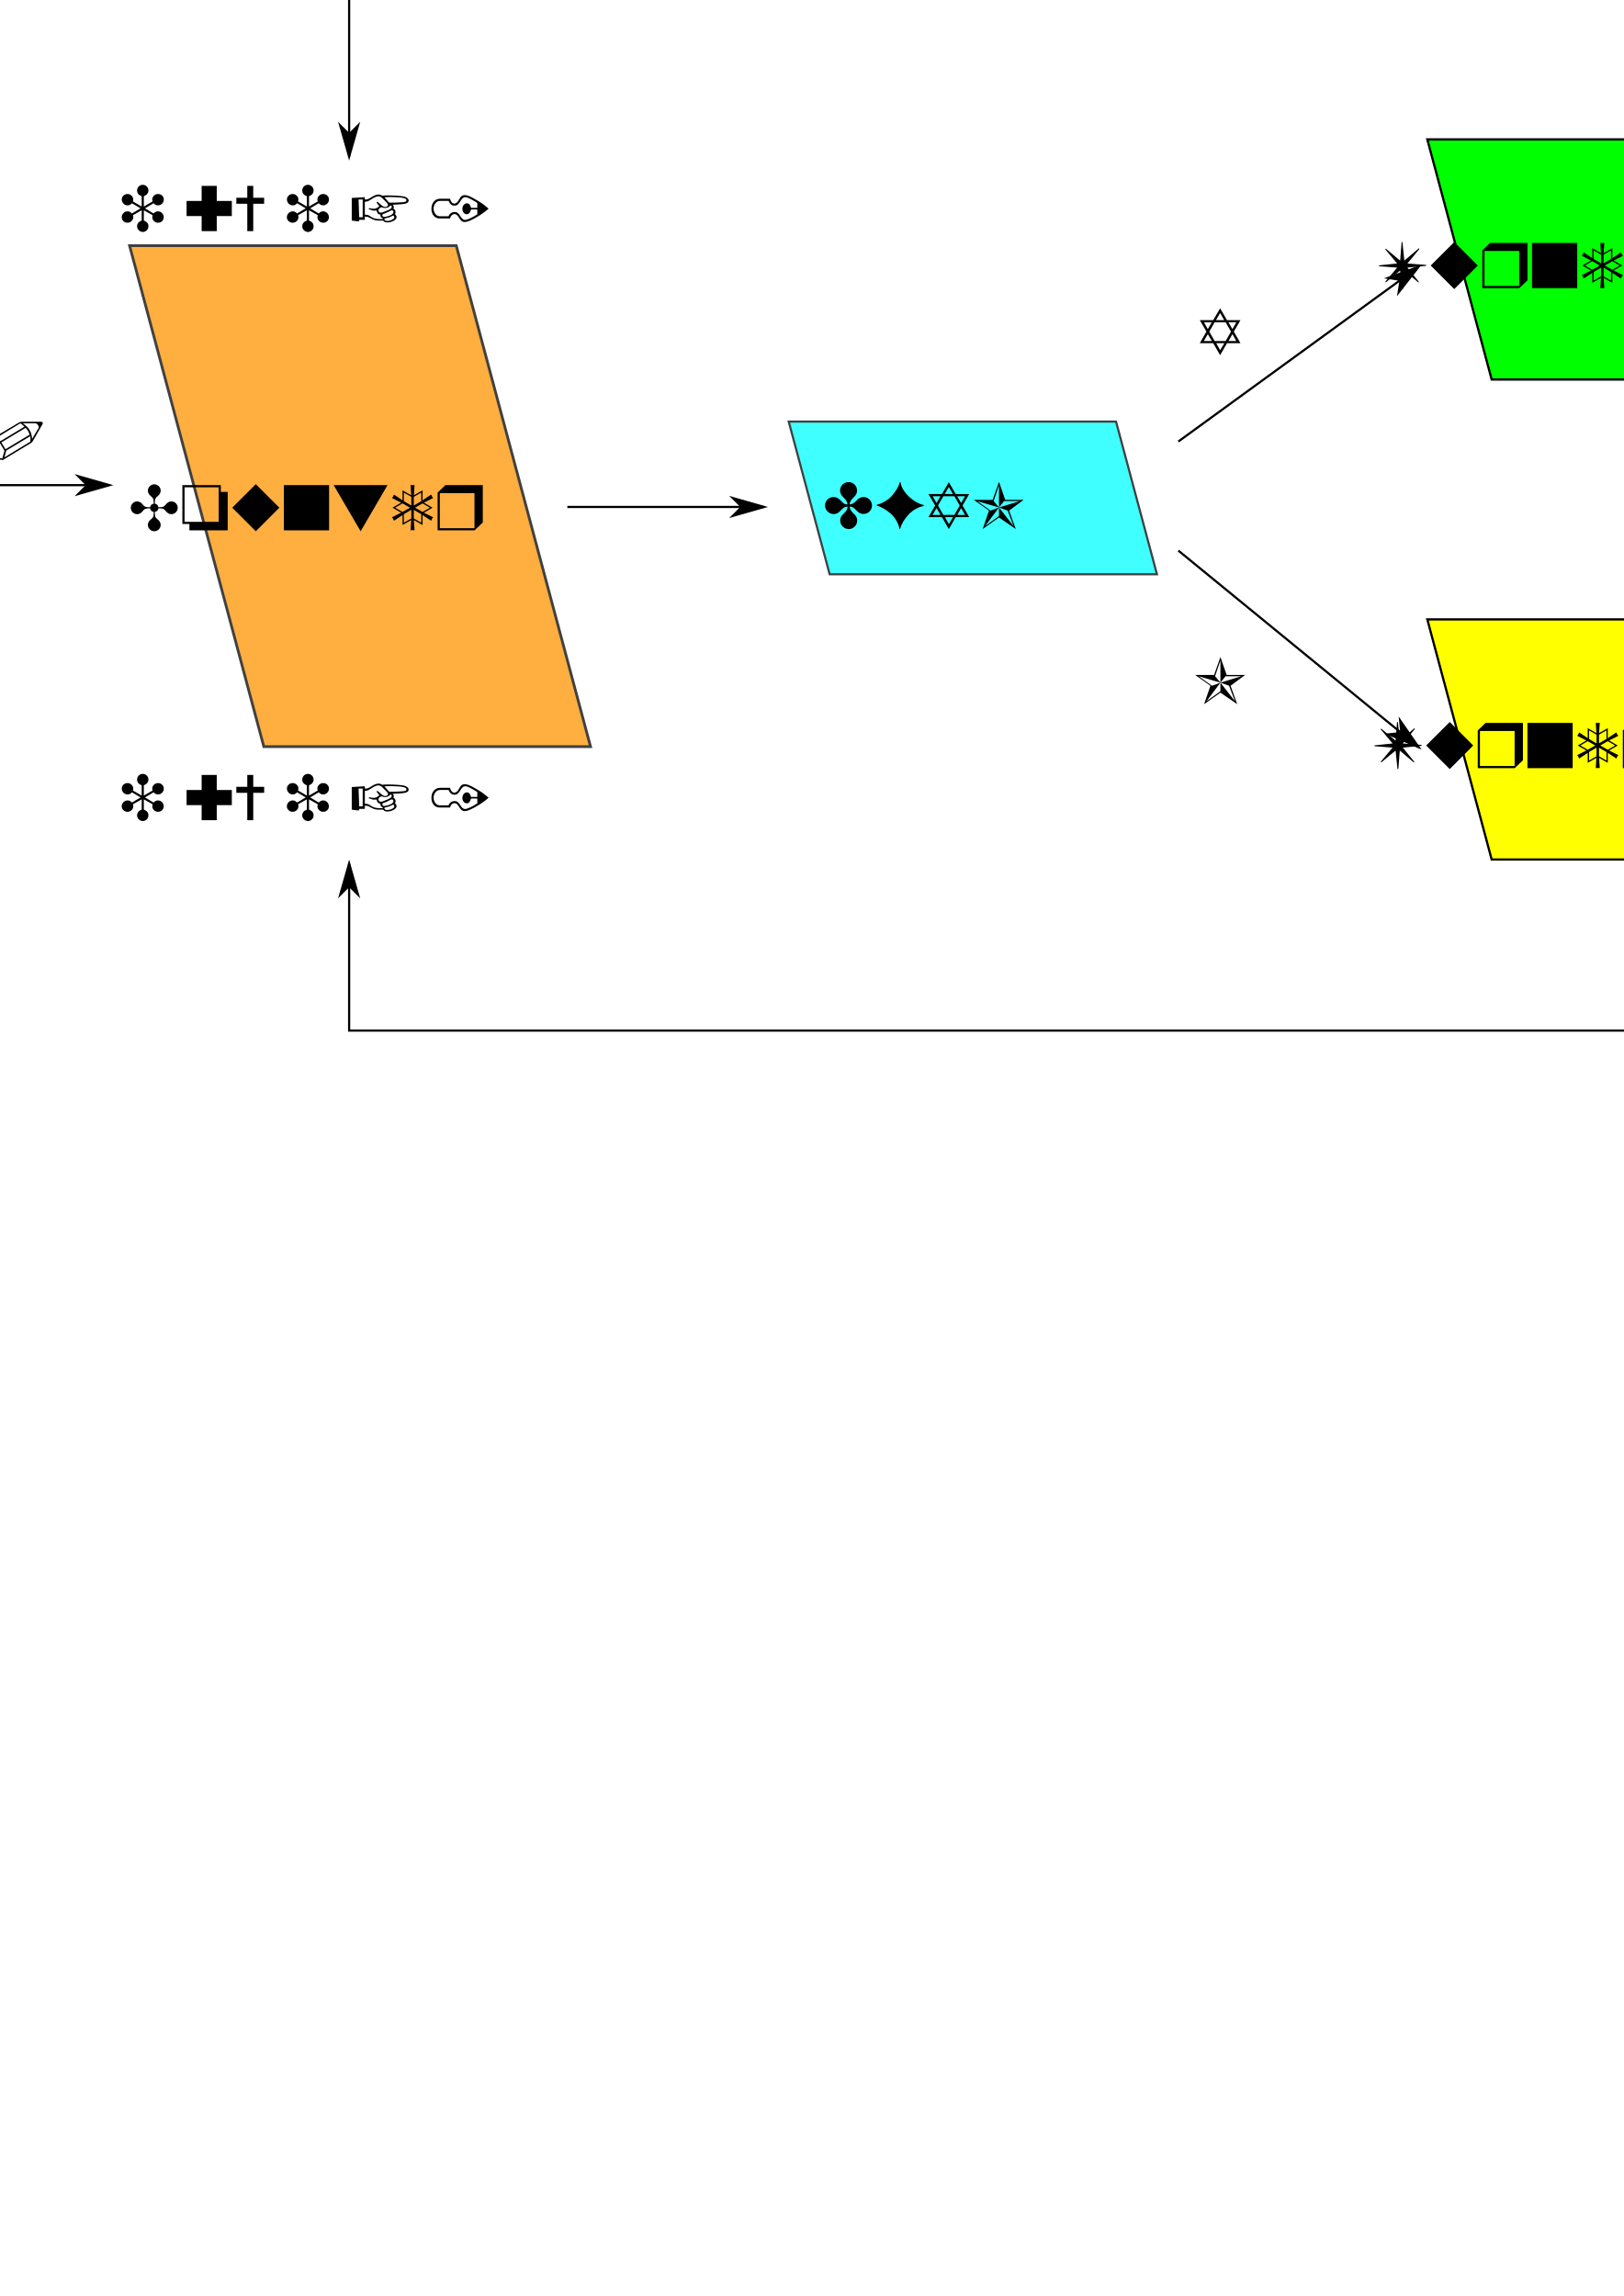
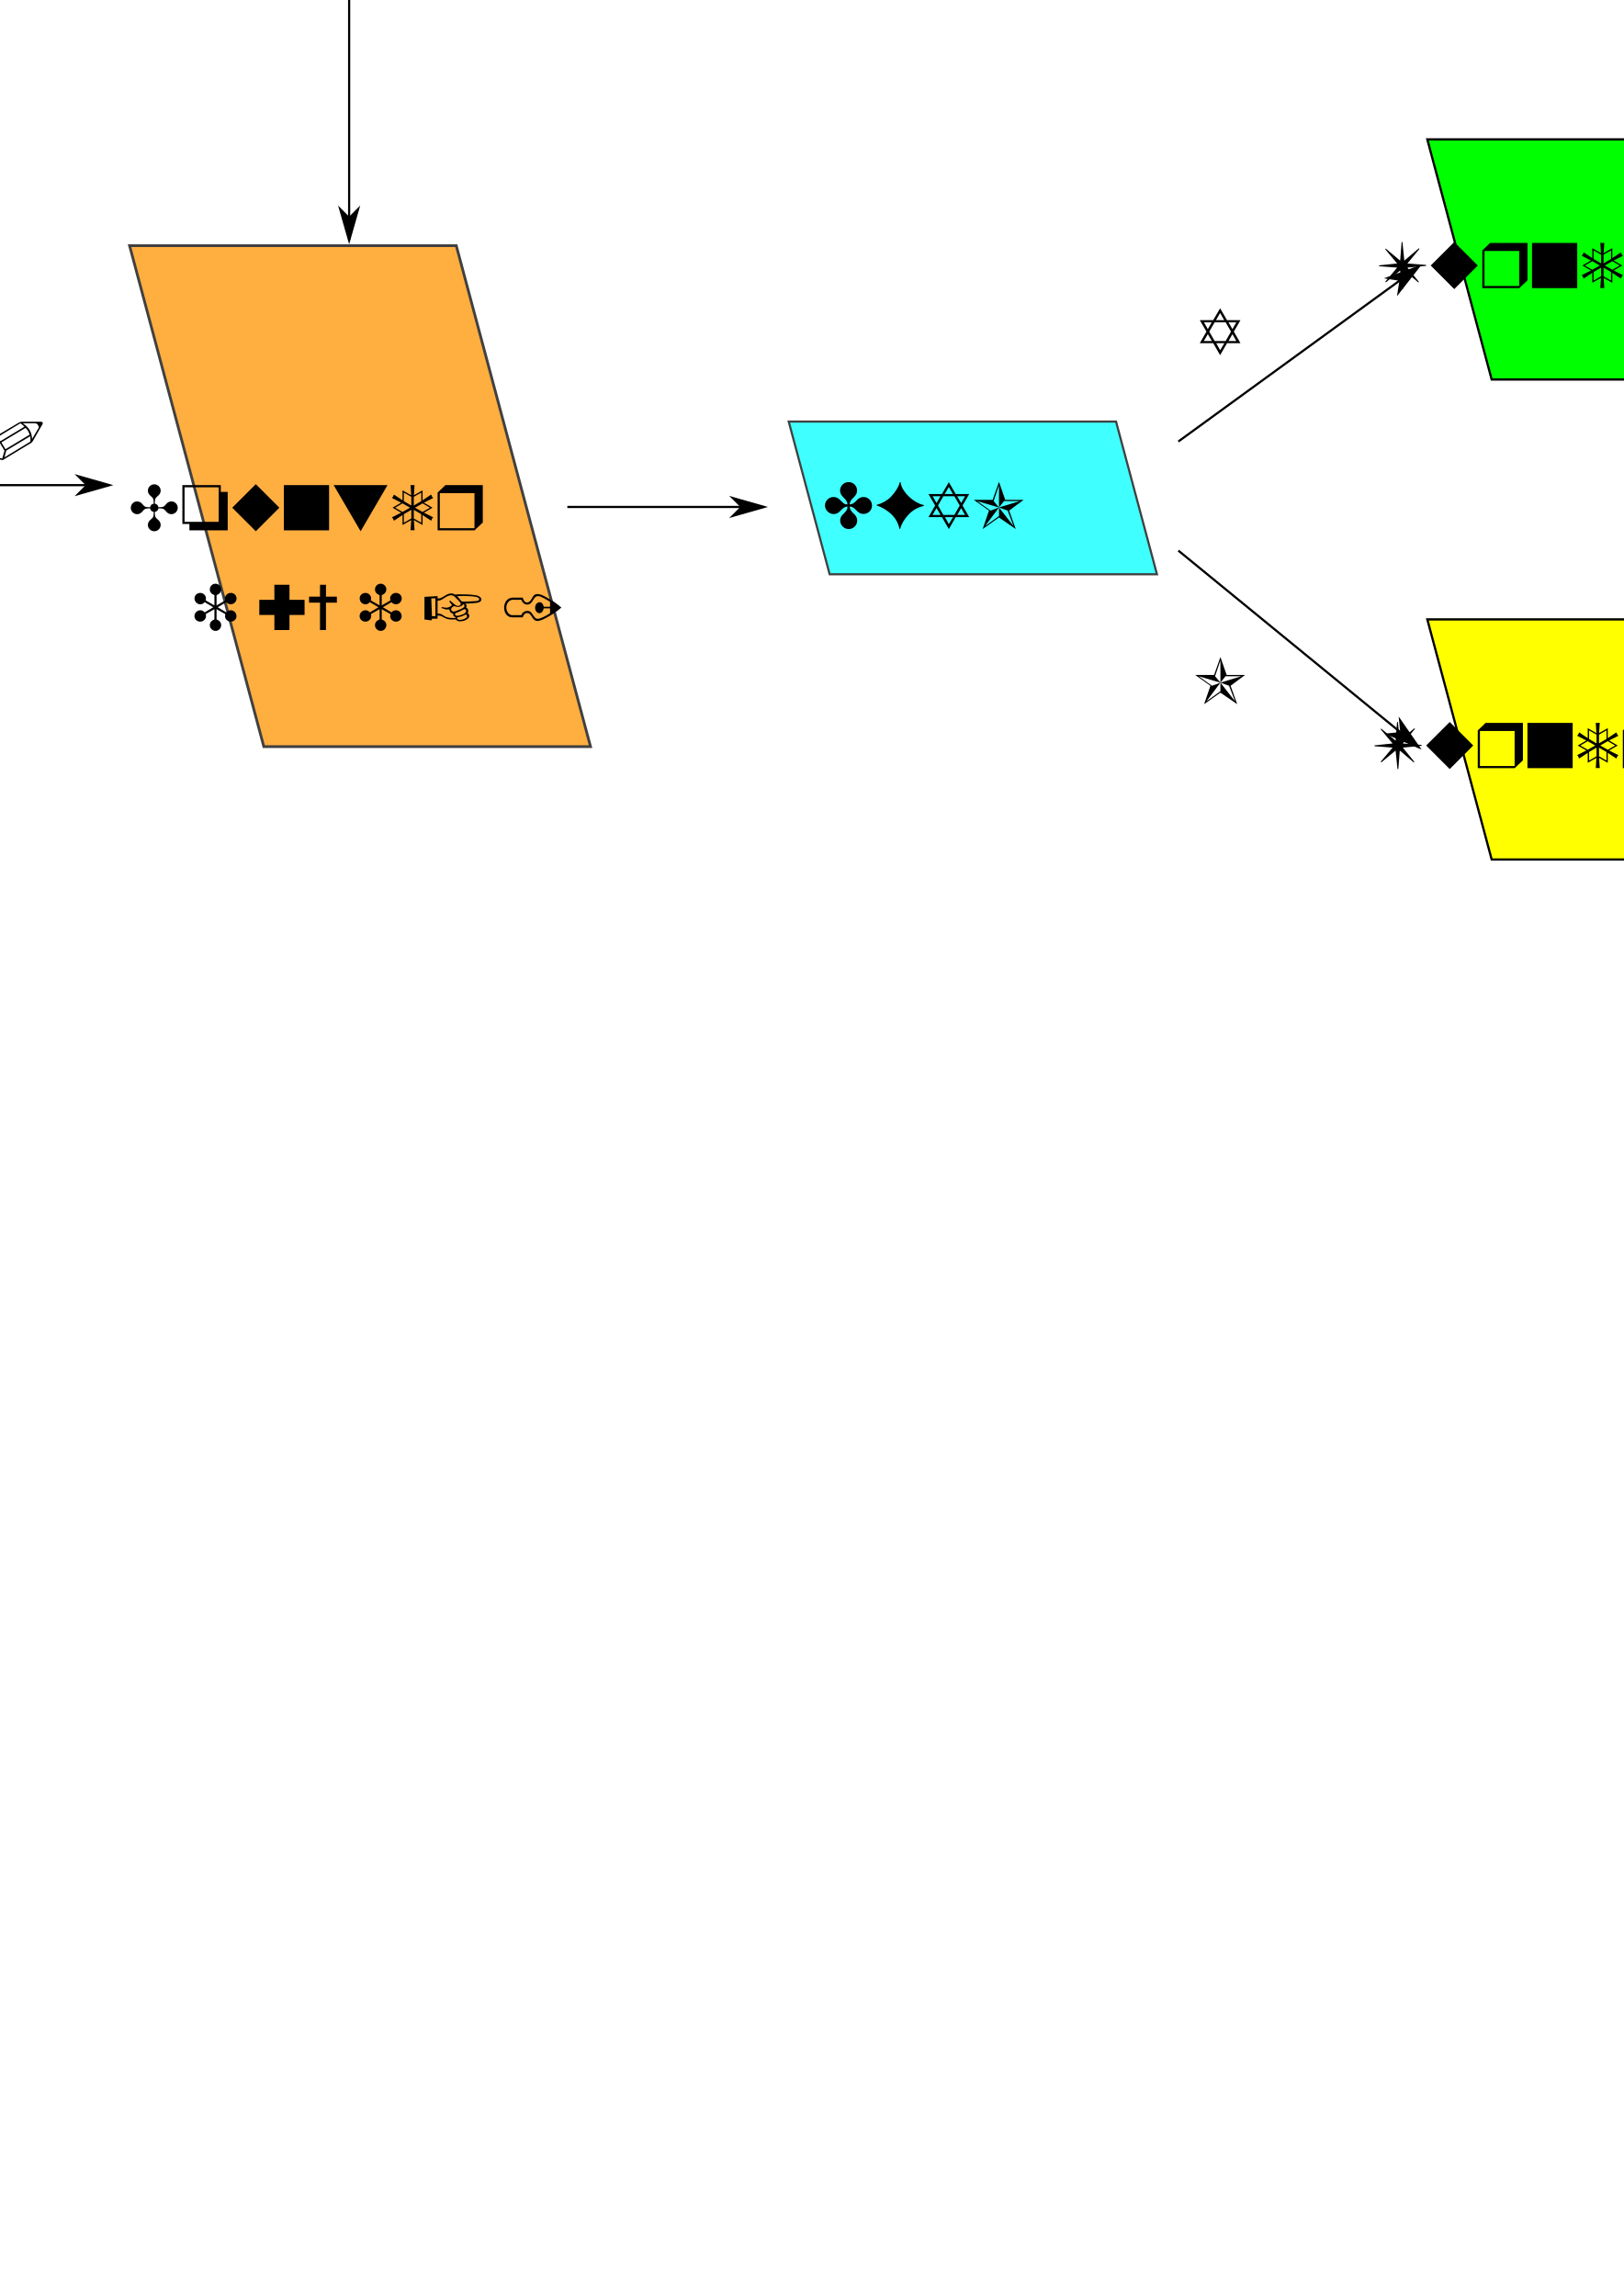
<svg xmlns="http://www.w3.org/2000/svg" width="210mm" height="297mm" viewBox="0 0 744.094 1052.362" id="svg2" version="1.1">
  <defs id="defs4">
    <marker orient="auto" refY="0.0" refX="0.0" id="marker41284" style="overflow:visible;">
      <path id="path41286" d="M 0.0,0.0 L 5.0,-5.0 L -12.5,0.0 L 5.0,5.0 L 0.0,0.0 z " style="fill-rule:evenodd;stroke:#000000;stroke-width:1pt;stroke-opacity:1;fill:#000000;fill-opacity:1" transform="scale(0.8) rotate(180) translate(12.5,0)" />
-     </marker>
-     <marker style="overflow:visible;" id="marker41204" refX="0.0" refY="0.0" orient="auto">
-       <path transform="scale(0.8) rotate(180) translate(12.5,0)" style="fill-rule:evenodd;stroke:#000000;stroke-width:1pt;stroke-opacity:1;fill:#000000;fill-opacity:1" d="M 0.0,0.0 L 5.0,-5.0 L -12.5,0.0 L 5.0,5.0 L 0.0,0.0 z " id="path41206" />
    </marker>
    <marker orient="auto" refY="0.0" refX="0.0" id="marker40876" style="overflow:visible;">
      <path id="path40878" d="M 0.0,0.0 L 5.0,-5.0 L -12.5,0.0 L 5.0,5.0 L 0.0,0.0 z " style="fill-rule:evenodd;stroke:#000000;stroke-width:1pt;stroke-opacity:1;fill:#000000;fill-opacity:1" transform="scale(0.8) rotate(180) translate(12.5,0)" />
    </marker>
    <marker style="overflow:visible;" id="marker40664" refX="0.0" refY="0.0" orient="auto">
      <path transform="scale(0.8) rotate(180) translate(12.5,0)" style="fill-rule:evenodd;stroke:#000000;stroke-width:1pt;stroke-opacity:1;fill:#000000;fill-opacity:1" d="M 0.0,0.0 L 5.0,-5.0 L -12.5,0.0 L 5.0,5.0 L 0.0,0.0 z " id="path40666" />
    </marker>
    <marker orient="auto" refY="0.0" refX="0.0" id="marker40200" style="overflow:visible;">
      <path id="path40202" d="M 0.0,0.0 L 5.0,-5.0 L -12.5,0.0 L 5.0,5.0 L 0.0,0.0 z " style="fill-rule:evenodd;stroke:#000000;stroke-width:1pt;stroke-opacity:1;fill:#000000;fill-opacity:1" transform="scale(0.8) rotate(180) translate(12.5,0)" />
    </marker>
    <marker style="overflow:visible;" id="marker40144" refX="0.0" refY="0.0" orient="auto">
      <path transform="scale(0.8) rotate(180) translate(12.5,0)" style="fill-rule:evenodd;stroke:#000000;stroke-width:1pt;stroke-opacity:1;fill:#000000;fill-opacity:1" d="M 0.0,0.0 L 5.0,-5.0 L -12.5,0.0 L 5.0,5.0 L 0.0,0.0 z " id="path40146" />
    </marker>
    <marker orient="auto" refY="0.0" refX="0.0" id="marker40090" style="overflow:visible;">
      <path id="path40092" d="M 0.0,0.0 L 5.0,-5.0 L -12.5,0.0 L 5.0,5.0 L 0.0,0.0 z " style="fill-rule:evenodd;stroke:#000000;stroke-width:1pt;stroke-opacity:1;fill:#000000;fill-opacity:1" transform="scale(0.8) rotate(180) translate(12.5,0)" />
    </marker>
    <marker style="overflow:visible;" id="marker40042" refX="0.0" refY="0.0" orient="auto">
      <path transform="scale(0.8) rotate(180) translate(12.5,0)" style="fill-rule:evenodd;stroke:#000000;stroke-width:1pt;stroke-opacity:1;fill:#000000;fill-opacity:1" d="M 0.0,0.0 L 5.0,-5.0 L -12.5,0.0 L 5.0,5.0 L 0.0,0.0 z " id="path40044" />
    </marker>
    <marker orient="auto" refY="0.0" refX="0.0" id="marker40000" style="overflow:visible;">
      <path id="path40002" d="M 0.0,0.0 L 5.0,-5.0 L -12.5,0.0 L 5.0,5.0 L 0.0,0.0 z " style="fill-rule:evenodd;stroke:#000000;stroke-width:1pt;stroke-opacity:1;fill:#000000;fill-opacity:1" transform="scale(0.8) rotate(180) translate(12.5,0)" />
    </marker>
    <marker style="overflow:visible;" id="marker39964" refX="0.0" refY="0.0" orient="auto">
      <path transform="scale(0.8) rotate(180) translate(12.5,0)" style="fill-rule:evenodd;stroke:#000000;stroke-width:1pt;stroke-opacity:1;fill:#000000;fill-opacity:1" d="M 0.0,0.0 L 5.0,-5.0 L -12.5,0.0 L 5.0,5.0 L 0.0,0.0 z " id="path39966" />
    </marker>
    <marker orient="auto" refY="0.0" refX="0.0" id="Arrow1Lend" style="overflow:visible;">
      <path id="path39683" d="M 0.0,0.0 L 5.0,-5.0 L -12.5,0.0 L 5.0,5.0 L 0.0,0.0 z " style="fill-rule:evenodd;stroke:#000000;stroke-width:1pt;stroke-opacity:1;fill:#000000;fill-opacity:1" transform="scale(0.8) rotate(180) translate(12.5,0)" />
    </marker>
  </defs>
  <g id="layer1">
    <rect style="opacity:0.75;fill:#ff9300;fill-opacity:1;stroke:#000000;stroke-width:1.302;stroke-miterlimit:4;stroke-dasharray:none;stroke-dashoffset:0;stroke-opacity:1" id="rect4138" width="149.72" height="237.724" x="29.205" y="116.57" transform="matrix(1,0,0.258819,0.9659258,0,0)" />
    <rect style="opacity:0.75;fill:#00ffff;fill-opacity:1;stroke:#000000;stroke-width:1.017;stroke-miterlimit:4;stroke-dasharray:none;stroke-dashoffset:0;stroke-opacity:1" id="rect4142" width="150" height="72.469" x="309.672" y="200.031" transform="matrix(1,0,0.258819,0.9659258,0,0)" />
    <rect style="opacity:1;fill:#00ff00;fill-opacity:1;stroke:#000000;stroke-width:1.067;stroke-miterlimit:4;stroke-dasharray:none;stroke-dashoffset:0;stroke-opacity:1" id="rect4144" width="149.951" height="113.935" x="636.977" y="66.148" transform="matrix(1,0,0.258819,0.9659258,0,0)" />
    <rect y="66.148" x="899.977" height="113.935" width="149.951" id="use4146" style="opacity:1;fill:#00ff00;fill-opacity:1;stroke:#000000;stroke-width:1.067;stroke-miterlimit:4;stroke-dasharray:none;stroke-dashoffset:0;stroke-opacity:1" transform="matrix(1,0,0.258819,0.9659258,0,0)" />
    <rect style="opacity:1;fill:#00ff00;fill-opacity:1;stroke:#000000;stroke-width:1.067;stroke-miterlimit:4;stroke-dasharray:none;stroke-dashoffset:0;stroke-opacity:1" id="use4150" width="149.951" height="113.935" x="1159.977" y="66.148" transform="matrix(1,0,0.258819,0.9659258,0,0)" />
    <rect y="293.909" x="578.028" height="113.935" width="149.951" id="use4154" style="opacity:1;fill:#ffff00;fill-opacity:1;stroke:#000000;stroke-width:1.067;stroke-miterlimit:4;stroke-dasharray:none;stroke-dashoffset:0;stroke-opacity:1" transform="matrix(1,0,0.258819,0.9659258,0,0)" />
    <rect style="opacity:1;fill:#ffff00;fill-opacity:1;stroke:#000000;stroke-width:1.067;stroke-miterlimit:4;stroke-dasharray:none;stroke-dashoffset:0;stroke-opacity:1" id="use4158" width="149.951" height="113.935" x="841.028" y="293.909" transform="matrix(1,0,0.258819,0.9659258,0,0)" />
    <rect y="293.909" x="1101.028" height="113.935" width="149.951" id="use4162" style="opacity:1;fill:#ffff00;fill-opacity:1;stroke:#000000;stroke-width:1.067;stroke-miterlimit:4;stroke-dasharray:none;stroke-dashoffset:0;stroke-opacity:1" transform="matrix(1,0,0.258819,0.9659258,0,0)" />
    <path style="fill:none;fill-rule:evenodd;stroke:#000000;stroke-width:1px;stroke-linecap:butt;stroke-linejoin:miter;stroke-opacity:1;marker-end:url(#Arrow1Lend)" d="m -60,222.362 110,0" id="path39674" />
    <path style="fill:none;fill-rule:evenodd;stroke:#000000;stroke-width:1px;stroke-linecap:butt;stroke-linejoin:miter;stroke-opacity:1;marker-end:url(#marker39964)" d="m 260,232.362 90,0 0,0" id="path39956" />
    <path style="fill:none;fill-rule:evenodd;stroke:#000000;stroke-width:1px;stroke-linecap:butt;stroke-linejoin:miter;stroke-opacity:1;marker-end:url(#marker40042)" d="m 540,202.362 110,-80" id="path40034" />
    <path style="fill:none;fill-rule:evenodd;stroke:#000000;stroke-width:1px;stroke-linecap:butt;stroke-linejoin:miter;stroke-opacity:1;marker-end:url(#marker40090)" d="m 540,252.362 110,90" id="path40082" />
    <path style="fill:none;fill-rule:evenodd;stroke:#000000;stroke-width:1px;stroke-linecap:butt;stroke-linejoin:miter;stroke-opacity:1;marker-end:url(#marker40144)" d="m 830,122.362 90,0" id="path40136" />
    <path id="use40196" d="m 1090,122.362 90,0" style="fill:none;fill-rule:evenodd;stroke:#000000;stroke-width:1px;stroke-linecap:butt;stroke-linejoin:miter;stroke-opacity:1;marker-end:url(#marker40200)" />
    <path style="fill:none;fill-rule:evenodd;stroke:#000000;stroke-width:1px;stroke-linecap:butt;stroke-linejoin:miter;stroke-opacity:1;marker-end:url(#marker40664)" d="m 1090,342.362 90,0" id="use40660" />
    <path id="use40872" d="m 830,342.362 90,0" style="fill:none;fill-rule:evenodd;stroke:#000000;stroke-width:1px;stroke-linecap:butt;stroke-linejoin:miter;stroke-opacity:1;marker-end:url(#marker40876)" />
    <text xml:space="preserve" style="font-style:normal;font-variant:normal;font-weight:normal;font-stretch:normal;font-size:30px;line-height:125%;font-family:Dingbats;-inkscape-font-specification:'Dingbats, Normal';text-align:center;letter-spacing:0px;word-spacing:0px;writing-mode:lr-tb;text-anchor:middle;fill:#000000;fill-opacity:1;stroke:none;stroke-width:1px;stroke-linecap:butt;stroke-linejoin:miter;stroke-opacity:1" x="161.429" y="243.076" id="text41114">
      <tspan id="tspan41116" x="161.429" y="243.076">Counter</tspan>
    </text>
    <text id="use41120" y="242.076" x="444.429" style="font-style:normal;font-variant:normal;font-weight:normal;font-stretch:normal;font-size:30px;line-height:125%;font-family:Dingbats;-inkscape-font-specification:'Dingbats, Normal';text-align:center;letter-spacing:0px;word-spacing:0px;writing-mode:lr-tb;text-anchor:middle;fill:#000000;fill-opacity:1;stroke:none;stroke-width:1px;stroke-linecap:butt;stroke-linejoin:miter;stroke-opacity:1" xml:space="preserve">
      <tspan y="242.076" x="444.429" id="tspan41124">DFAO</tspan>
    </text>
    <text xml:space="preserve" style="font-style:normal;font-variant:normal;font-weight:normal;font-stretch:normal;font-size:30px;line-height:125%;font-family:Dingbats;-inkscape-font-specification:'Dingbats, Normal';text-align:center;letter-spacing:0px;word-spacing:0px;writing-mode:lr-tb;text-anchor:middle;fill:#000000;fill-opacity:1;stroke:none;stroke-width:1px;stroke-linecap:butt;stroke-linejoin:miter;stroke-opacity:1" x="744.429" y="132.076" id="use41126">
      <tspan id="tspan41130" x="744.429" y="132.076">Turner/A</tspan>
    </text>
    <text id="use41132" y="352.076" x="744.429" style="font-style:normal;font-variant:normal;font-weight:normal;font-stretch:normal;font-size:30px;line-height:125%;font-family:Dingbats;-inkscape-font-specification:'Dingbats, Normal';text-align:center;letter-spacing:0px;word-spacing:0px;writing-mode:lr-tb;text-anchor:middle;fill:#000000;fill-opacity:1;stroke:none;stroke-width:1px;stroke-linecap:butt;stroke-linejoin:miter;stroke-opacity:1" xml:space="preserve">
      <tspan y="352.076" x="744.429" id="tspan41136">Turner/O</tspan>
    </text>
    <text xml:space="preserve" style="font-style:normal;font-variant:normal;font-weight:normal;font-stretch:normal;font-size:30px;line-height:125%;font-family:Dingbats;-inkscape-font-specification:'Dingbats, Normal';text-align:center;letter-spacing:0px;word-spacing:0px;writing-mode:lr-tb;text-anchor:middle;fill:#000000;fill-opacity:1;stroke:none;stroke-width:1px;stroke-linecap:butt;stroke-linejoin:miter;stroke-opacity:1" x="1006.429" y="352.076" id="use41138">
      <tspan id="tspan41142" x="1006.429" y="352.076">Turner/O</tspan>
    </text>
    <text id="use41144" y="132.076" x="1006.429" style="font-style:normal;font-variant:normal;font-weight:normal;font-stretch:normal;font-size:30px;line-height:125%;font-family:Dingbats;-inkscape-font-specification:'Dingbats, Normal';text-align:center;letter-spacing:0px;word-spacing:0px;writing-mode:lr-tb;text-anchor:middle;fill:#000000;fill-opacity:1;stroke:none;stroke-width:1px;stroke-linecap:butt;stroke-linejoin:miter;stroke-opacity:1" xml:space="preserve">
      <tspan y="132.076" x="1006.429" id="tspan41148">Turner/A</tspan>
    </text>
    <text xml:space="preserve" style="font-style:normal;font-variant:normal;font-weight:normal;font-stretch:normal;font-size:30px;line-height:125%;font-family:Dingbats;-inkscape-font-specification:'Dingbats, Normal';text-align:center;letter-spacing:0px;word-spacing:0px;writing-mode:lr-tb;text-anchor:middle;fill:#000000;fill-opacity:1;stroke:none;stroke-width:1px;stroke-linecap:butt;stroke-linejoin:miter;stroke-opacity:1" x="1266.429" y="132.076" id="use41152">
      <tspan id="tspan41156" x="1266.429" y="132.076">Turner/A</tspan>
    </text>
    <text id="use41160" y="352.076" x="1266.429" style="font-style:normal;font-variant:normal;font-weight:normal;font-stretch:normal;font-size:30px;line-height:125%;font-family:Dingbats;-inkscape-font-specification:'Dingbats, Normal';text-align:center;letter-spacing:0px;word-spacing:0px;writing-mode:lr-tb;text-anchor:middle;fill:#000000;fill-opacity:1;stroke:none;stroke-width:1px;stroke-linecap:butt;stroke-linejoin:miter;stroke-opacity:1" xml:space="preserve">
      <tspan y="352.076" x="1266.429" id="tspan41164">Turner/O</tspan>
    </text>
    <text xml:space="preserve" style="font-style:normal;font-variant:normal;font-weight:normal;font-stretch:normal;font-size:30px;line-height:125%;font-family:Dingbats;-inkscape-font-specification:'Dingbats, Normal';text-align:center;letter-spacing:0px;word-spacing:0px;writing-mode:lr-tb;text-anchor:middle;fill:#000000;fill-opacity:1;stroke:none;stroke-width:1px;stroke-linecap:butt;stroke-linejoin:miter;stroke-opacity:1" x="580" y="162.362" id="text41172">
      <tspan id="tspan41174" x="580" y="162.362">A</tspan>
    </text>
    <text id="use41176" y="322.362" x="580" style="font-style:normal;font-variant:normal;font-weight:normal;font-stretch:normal;font-size:30px;line-height:125%;font-family:Dingbats;-inkscape-font-specification:'Dingbats, Normal';text-align:center;letter-spacing:0px;word-spacing:0px;writing-mode:lr-tb;text-anchor:middle;fill:#000000;fill-opacity:1;stroke:none;stroke-width:1px;stroke-linecap:butt;stroke-linejoin:miter;stroke-opacity:1" xml:space="preserve">
      <tspan y="322.362" x="580" id="tspan41180">O</tspan>
    </text>
    <text xml:space="preserve" style="font-style:normal;font-variant:normal;font-weight:normal;font-stretch:normal;font-size:30px;line-height:125%;font-family:Dingbats;-inkscape-font-specification:'Dingbats, Normal';text-align:center;letter-spacing:0px;word-spacing:0px;writing-mode:lr-tb;text-anchor:middle;fill:#000000;fill-opacity:1;stroke:none;stroke-width:1px;stroke-linecap:butt;stroke-linejoin:miter;stroke-opacity:1" x="-10" y="212.362" id="text41182">
      <tspan id="tspan41184" x="-10" y="212.362">i := 0</tspan>
    </text>
-     <text id="use41190" y="105.934" x="160.714" style="font-style:normal;font-variant:normal;font-weight:normal;font-stretch:normal;font-size:30px;line-height:125%;font-family:Dingbats;-inkscape-font-specification:'Dingbats, Normal';text-align:center;letter-spacing:0px;word-spacing:0px;writing-mode:lr-tb;text-anchor:middle;fill:#000000;fill-opacity:1;stroke:none;stroke-width:1px;stroke-linecap:butt;stroke-linejoin:miter;stroke-opacity:1" xml:space="preserve">
-       <tspan y="105.934" x="160.714" id="tspan41194">i := i + 1</tspan>
+     <text id="use41190" y="288.771" x="194.049" style="font-style:normal;font-variant:normal;font-weight:normal;font-stretch:normal;font-size:30px;line-height:125%;font-family:Dingbats;-inkscape-font-specification:'Dingbats, Normal';text-align:center;letter-spacing:0px;word-spacing:0px;writing-mode:lr-tb;text-anchor:middle;fill:#000000;fill-opacity:1;stroke:none;stroke-width:1px;stroke-linecap:butt;stroke-linejoin:miter;stroke-opacity:1" xml:space="preserve">
+       <tspan y="288.771" x="194.049" id="tspan41194">i := i + 1</tspan>
    </text>
-     <path style="fill:none;fill-rule:evenodd;stroke:#000000;stroke-width:1px;stroke-linecap:butt;stroke-linejoin:miter;stroke-opacity:1;marker-end:url(#marker41204)" d="m 1360,342.362 60,0 0,130 -1260,0 0,-76.429" id="path41196" />
-     <path id="use41280" d="m 1360,112.362 60,0 0,-130 -1260,0 0,89.286" style="fill:none;fill-rule:evenodd;stroke:#000000;stroke-width:1px;stroke-linecap:butt;stroke-linejoin:miter;stroke-opacity:1;marker-end:url(#marker41284)" />
-     <text xml:space="preserve" style="font-style:normal;font-variant:normal;font-weight:normal;font-stretch:normal;font-size:30px;line-height:125%;font-family:Dingbats;-inkscape-font-specification:'Dingbats, Normal';text-align:center;letter-spacing:0px;word-spacing:0px;writing-mode:lr-tb;text-anchor:middle;fill:#000000;fill-opacity:1;stroke:none;stroke-width:1px;stroke-linecap:butt;stroke-linejoin:miter;stroke-opacity:1" x="160.714" y="375.934" id="use42146">
-       <tspan id="tspan42150" x="160.714" y="375.934">i := i + 1</tspan>
-     </text>
+     <path id="use41280" d="m 1360,112.362 60,0 0,-130 -1260,0 0,127.672" style="fill:none;fill-rule:evenodd;stroke:#000000;stroke-width:1px;stroke-linecap:butt;stroke-linejoin:miter;stroke-opacity:1;marker-end:url(#marker41284)" />
+     <path style="fill:none;fill-rule:evenodd;stroke:#000000;stroke-width:1px;stroke-linecap:butt;stroke-linejoin:miter;stroke-opacity:1" d="m 1360,332.362 60,0 0,-220 0,0" id="path47191" />
  </g>
</svg>
